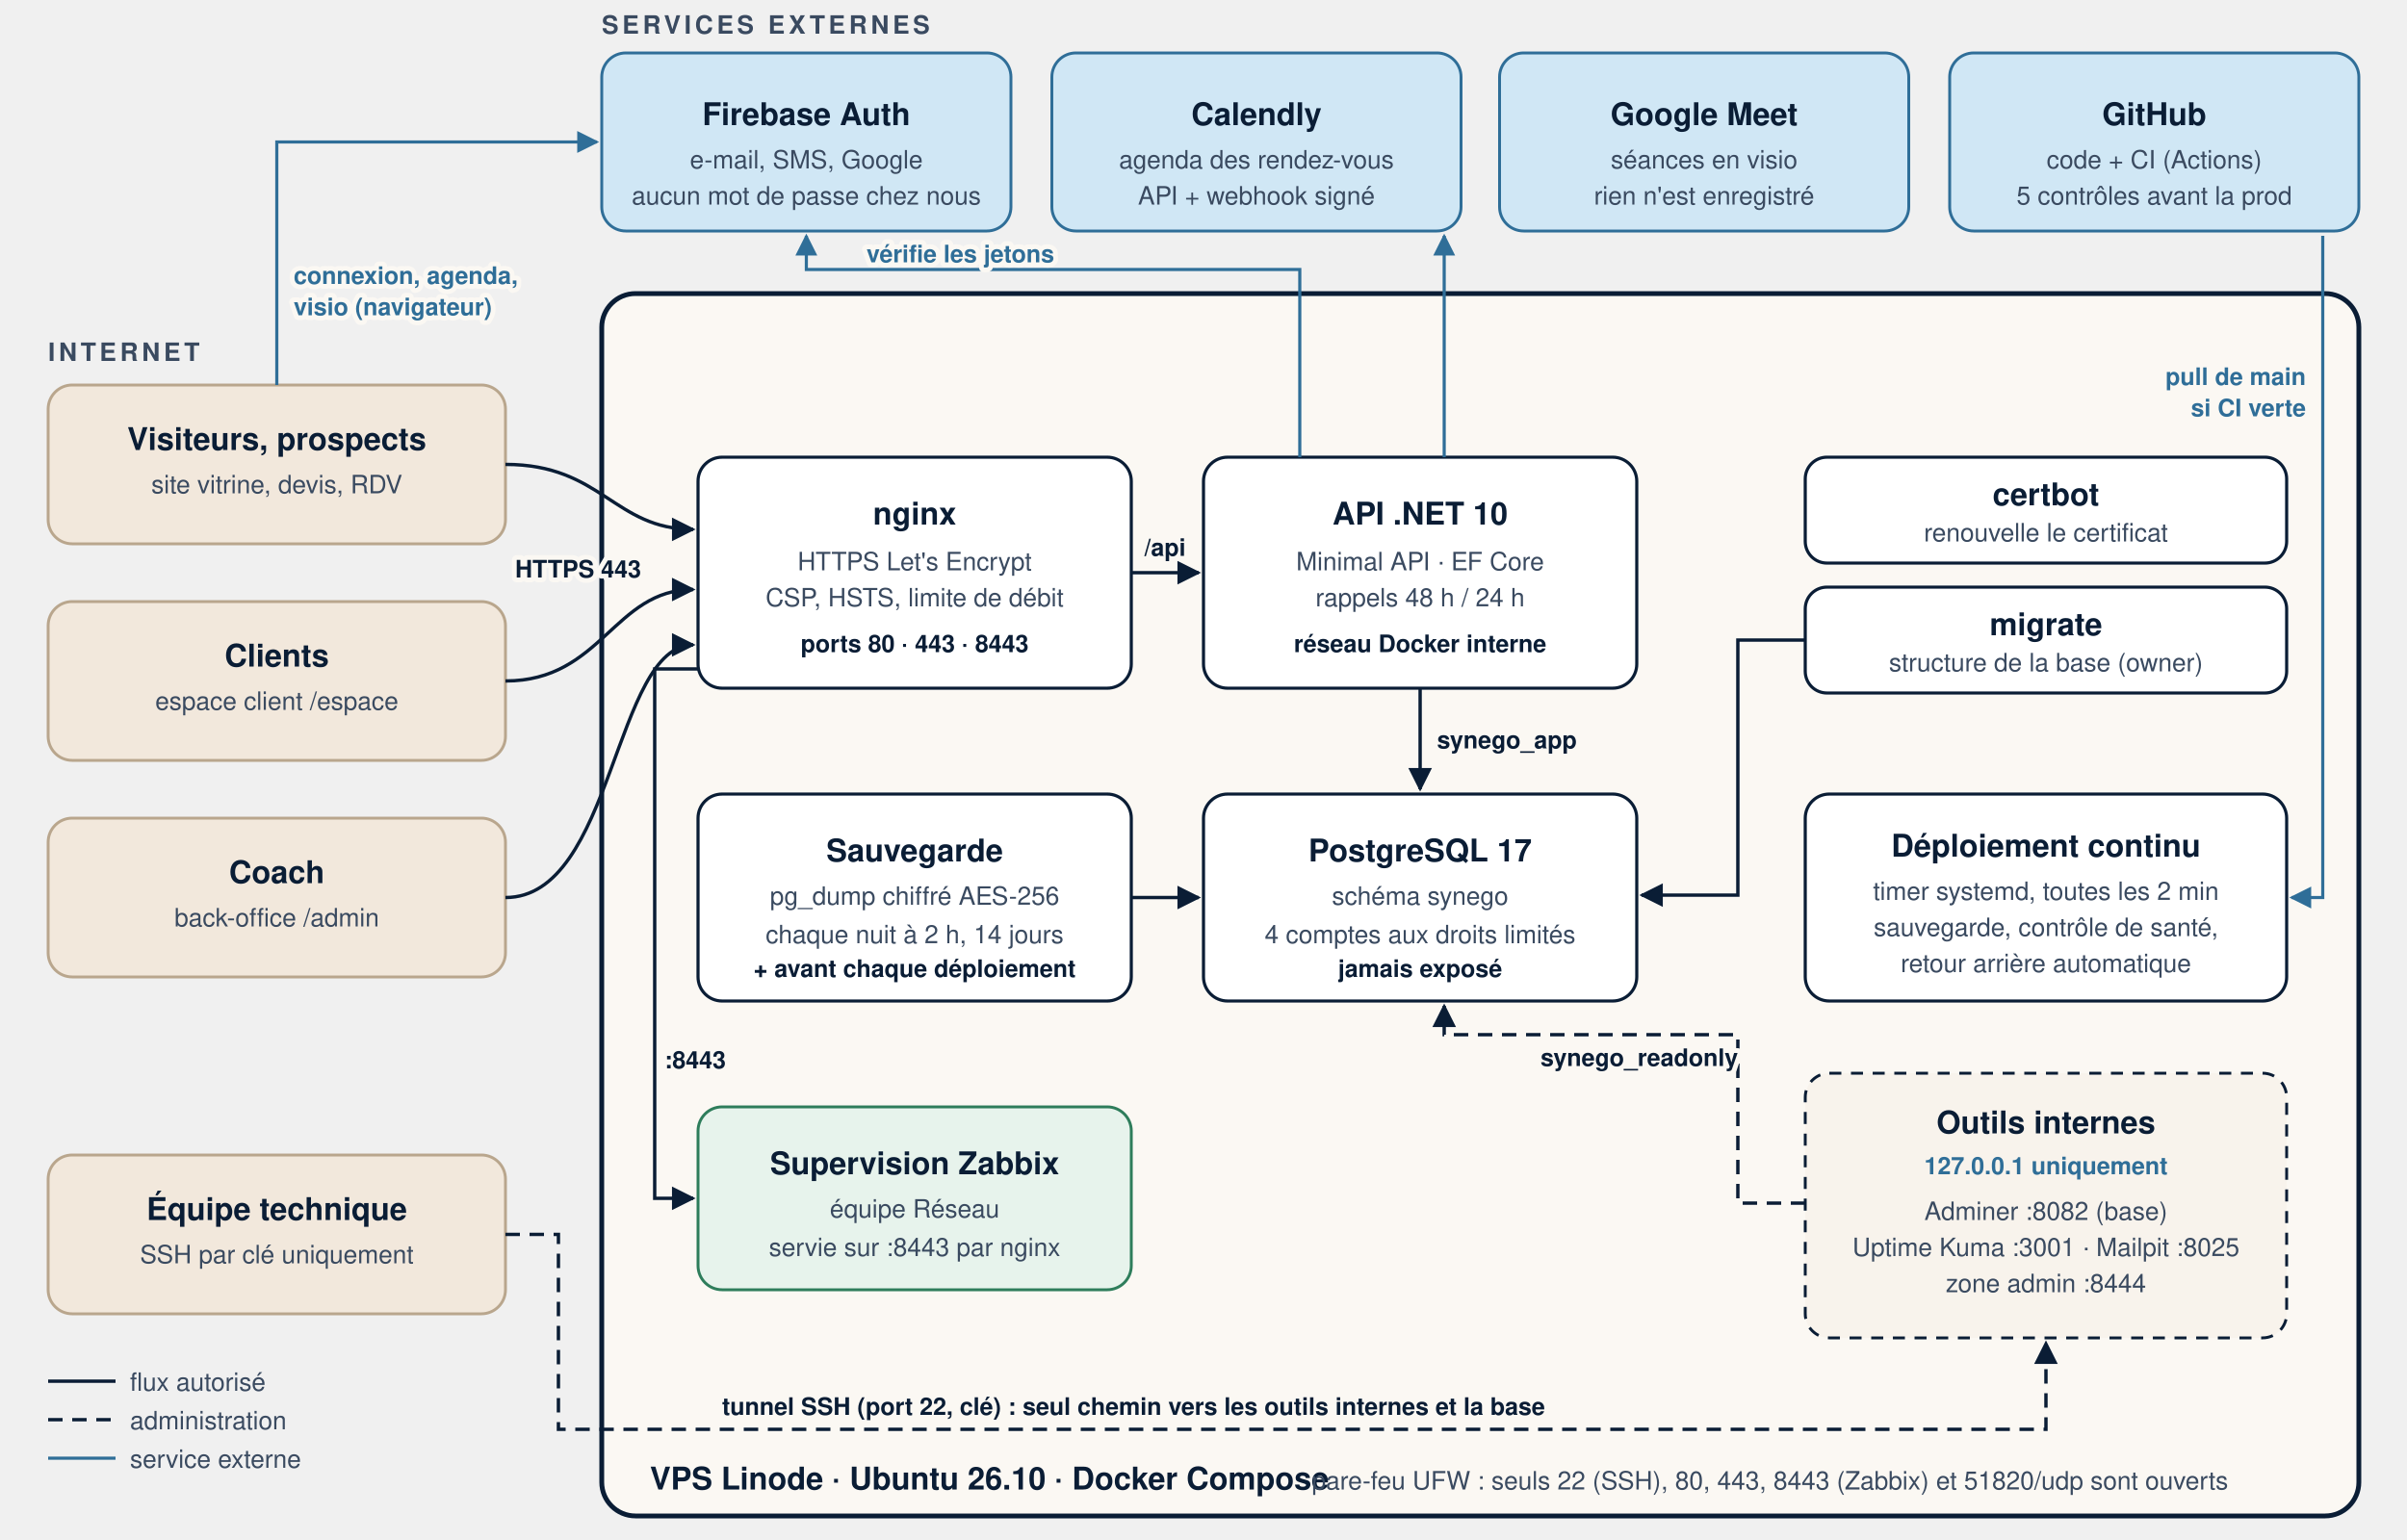
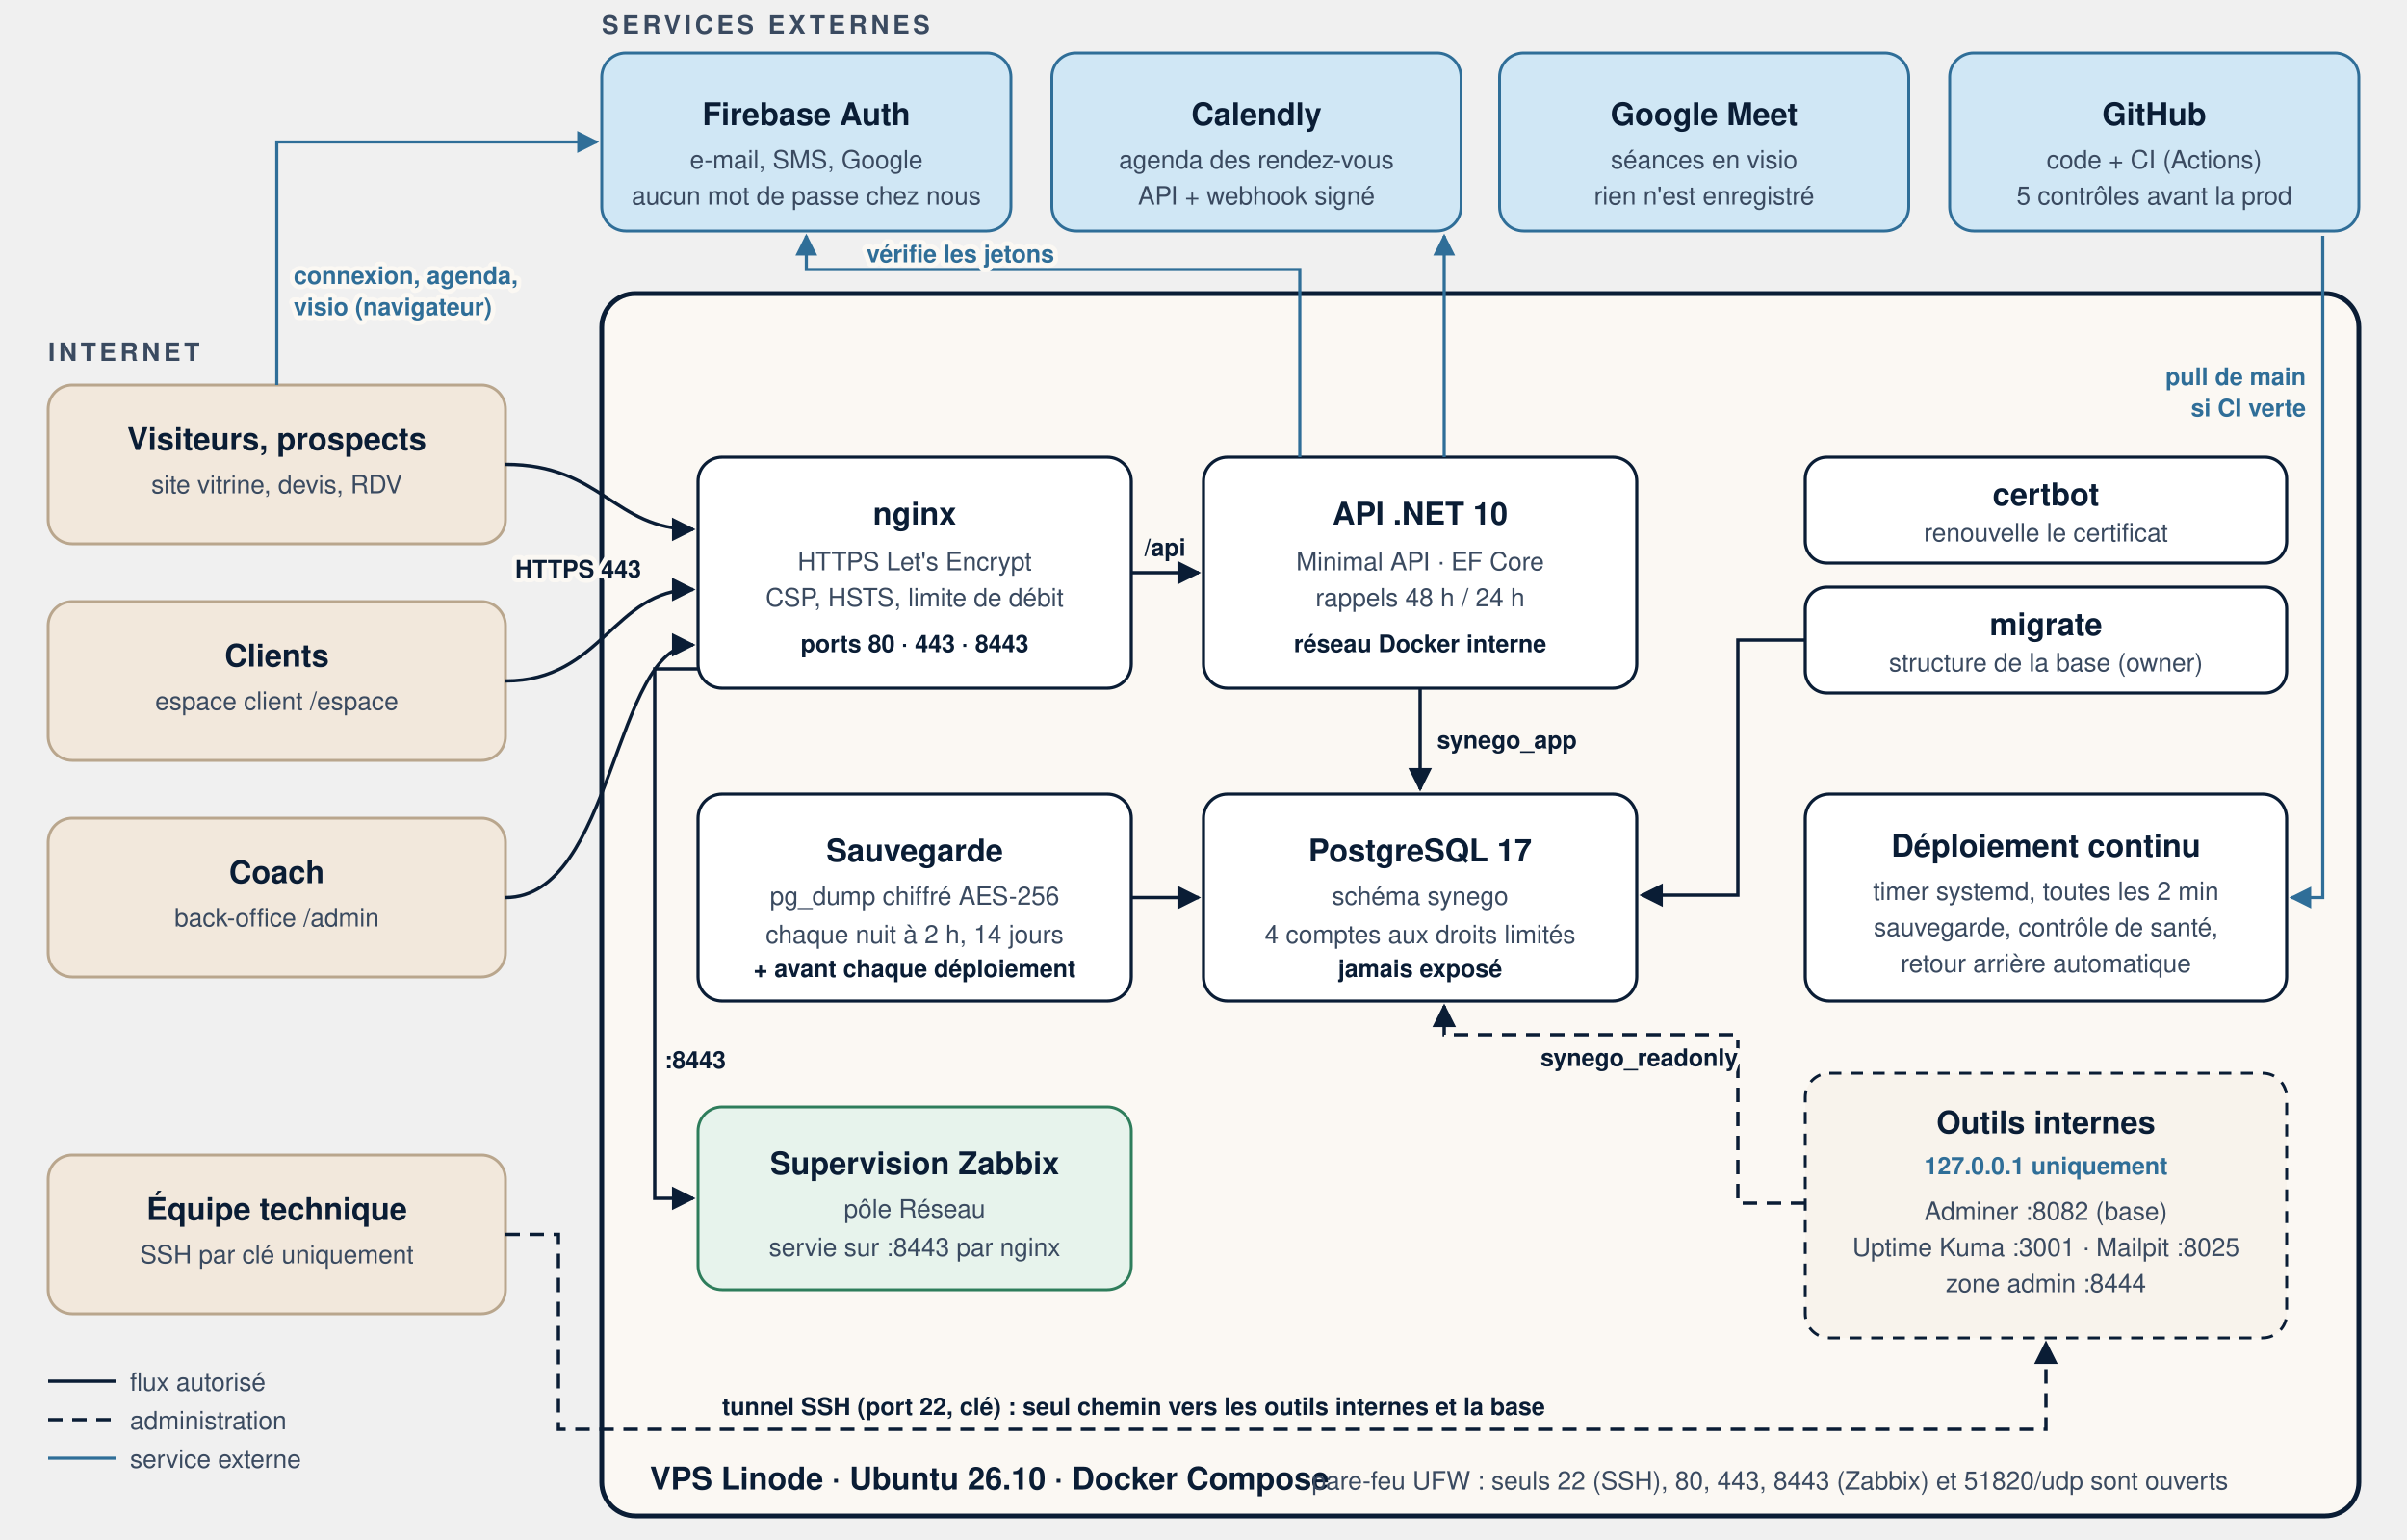
<svg xmlns="http://www.w3.org/2000/svg" viewBox="0 0 1000 640" font-family="Hanken Grotesk Variable, Helvetica, Arial, sans-serif" role="img" aria-label="Schéma d'architecture de Synégo en production">
  <defs>
    <marker id="a" viewBox="0 0 10 10" refX="9" refY="5" markerWidth="7" markerHeight="7" orient="auto-start-reverse">
      <path d="M0 0 10 5 0 10z" fill="#0a1d35" />
    </marker>
    <marker id="b" viewBox="0 0 10 10" refX="9" refY="5" markerWidth="7" markerHeight="7" orient="auto-start-reverse">
      <path d="M0 0 10 5 0 10z" fill="#2f6e98" />
    </marker>
    <style>
      .box{fill:#fff;stroke:#0a1d35;stroke-width:1.3}
      .ext{fill:#d0e7f5;stroke:#2f6e98;stroke-width:1.2}
      .usr{fill:#f2e8dc;stroke:#b9a68d;stroke-width:1.2}
      .int{fill:#f8f3ec;stroke:#0a1d35;stroke-width:1.2;stroke-dasharray:5 4}
      .res{fill:#e7f3ec;stroke:#2e7d5b;stroke-width:1.2}
      .t{font-size:13px;font-weight:650;fill:#0a1d35}
      .s{font-size:10.5px;fill:#3a4a60}
      .l{font-size:10px;fill:#0a1d35;font-weight:600}
      .lb{font-size:10px;fill:#2f6e98;font-weight:600}
      .f{fill:none;stroke:#0a1d35;stroke-width:1.4}
      .fb{fill:none;stroke:#2f6e98;stroke-width:1.3}
      .fd{fill:none;stroke:#0a1d35;stroke-width:1.4;stroke-dasharray:6 4}
      .halo{paint-order:stroke;stroke:#fbf8f3;stroke-width:4px;stroke-linejoin:round}
    </style>
  </defs>
  <text x="250" y="14" class="s" font-weight="600" letter-spacing="1.5">SERVICES EXTERNES</text>
  <rect class="ext" x="250" y="22" width="170" height="74" rx="10" />
  <text x="335" y="52" class="t" text-anchor="middle">Firebase Auth</text>
  <text x="335" y="70" class="s" text-anchor="middle">e-mail, SMS, Google</text>
  <text x="335" y="85" class="s" text-anchor="middle">aucun mot de passe chez nous</text>
  <rect class="ext" x="437" y="22" width="170" height="74" rx="10" />
  <text x="522" y="52" class="t" text-anchor="middle">Calendly</text>
  <text x="522" y="70" class="s" text-anchor="middle">agenda des rendez-vous</text>
  <text x="522" y="85" class="s" text-anchor="middle">API + webhook signé</text>
  <rect class="ext" x="623" y="22" width="170" height="74" rx="10" />
  <text x="708" y="52" class="t" text-anchor="middle">Google Meet</text>
  <text x="708" y="70" class="s" text-anchor="middle">séances en visio</text>
  <text x="708" y="85" class="s" text-anchor="middle">rien n'est enregistré</text>
  <rect class="ext" x="810" y="22" width="170" height="74" rx="10" />
  <text x="895" y="52" class="t" text-anchor="middle">GitHub</text>
  <text x="895" y="70" class="s" text-anchor="middle">code + CI (Actions)</text>
  <text x="895" y="85" class="s" text-anchor="middle">5 contrôles avant la prod</text>
  <text x="20" y="150" class="s" font-weight="600" letter-spacing="1.5">INTERNET</text>
  <rect class="usr" x="20" y="160" width="190" height="66" rx="10" />
  <text x="115" y="187" class="t" text-anchor="middle">Visiteurs, prospects</text>
  <text x="115" y="205" class="s" text-anchor="middle">site vitrine, devis, RDV</text>
  <rect class="usr" x="20" y="250" width="190" height="66" rx="10" />
  <text x="115" y="277" class="t" text-anchor="middle">Clients</text>
  <text x="115" y="295" class="s" text-anchor="middle">espace client /espace</text>
  <rect class="usr" x="20" y="340" width="190" height="66" rx="10" />
  <text x="115" y="367" class="t" text-anchor="middle">Coach</text>
  <text x="115" y="385" class="s" text-anchor="middle">back-office /admin</text>
  <rect class="usr" x="20" y="480" width="190" height="66" rx="10" />
  <text x="115" y="507" class="t" text-anchor="middle">Équipe technique</text>
  <text x="115" y="525" class="s" text-anchor="middle">SSH par clé uniquement</text>
  <rect x="250" y="122" width="730" height="508" rx="14" fill="#fbf8f3" stroke="#0a1d35" stroke-width="2" />
  <text x="270" y="619" class="t" font-size="12">VPS Linode · Ubuntu 26.10 · Docker Compose</text>
  <text x="545" y="619" class="s">pare-feu UFW : seuls 22 (SSH), 80, 443, 8443 (Zabbix) et 51820/udp sont ouverts</text>
  <rect class="box" x="290" y="190" width="180" height="96" rx="10" />
  <text x="380" y="218" class="t" text-anchor="middle">nginx</text>
  <text x="380" y="237" class="s" text-anchor="middle">HTTPS Let's Encrypt</text>
  <text x="380" y="252" class="s" text-anchor="middle">CSP, HSTS, limite de débit</text>
  <text x="380" y="271" class="l" text-anchor="middle">ports 80 · 443 · 8443</text>
  <rect class="box" x="500" y="190" width="180" height="96" rx="10" />
  <text x="590" y="218" class="t" text-anchor="middle">API .NET 10</text>
  <text x="590" y="237" class="s" text-anchor="middle">Minimal API · EF Core</text>
  <text x="590" y="252" class="s" text-anchor="middle">rappels 48 h / 24 h</text>
  <text x="590" y="271" class="l" text-anchor="middle">réseau Docker interne</text>
  <rect class="box" x="500" y="330" width="180" height="86" rx="10" />
  <text x="590" y="358" class="t" text-anchor="middle">PostgreSQL 17</text>
  <text x="590" y="376" class="s" text-anchor="middle">schéma synego</text>
  <text x="590" y="392" class="s" text-anchor="middle">4 comptes aux droits limités</text>
  <text x="590" y="406" class="l" text-anchor="middle">jamais exposé</text>
  <rect class="box" x="290" y="330" width="180" height="86" rx="10" />
  <text x="380" y="358" class="t" text-anchor="middle">Sauvegarde</text>
  <text x="380" y="376" class="s" text-anchor="middle">pg_dump chiffré AES-256</text>
  <text x="380" y="392" class="s" text-anchor="middle">chaque nuit à 2 h, 14 jours</text>
  <text x="380" y="406" class="l" text-anchor="middle">+ avant chaque déploiement</text>
  <rect class="res" x="290" y="460" width="180" height="76" rx="10" />
  <text x="380" y="488" class="t" text-anchor="middle">Supervision Zabbix</text>
-   <text x="380" y="506" class="s" text-anchor="middle">équipe Réseau</text>
+   <text x="380" y="506" class="s" text-anchor="middle">pôle Réseau</text>
  <text x="380" y="522" class="s" text-anchor="middle">servie sur :8443 par nginx</text>
  <rect class="box" x="750" y="190" width="200" height="44" rx="9" />
  <text x="850" y="210" class="t" text-anchor="middle" font-size="12">certbot</text>
  <text x="850" y="225" class="s" text-anchor="middle">renouvelle le certificat</text>
  <rect class="box" x="750" y="244" width="200" height="44" rx="9" />
  <text x="850" y="264" class="t" text-anchor="middle" font-size="12">migrate</text>
  <text x="850" y="279" class="s" text-anchor="middle">structure de la base (owner)</text>
  <rect class="box" x="750" y="330" width="200" height="86" rx="10" />
  <text x="850" y="356" class="t" text-anchor="middle">Déploiement continu</text>
  <text x="850" y="374" class="s" text-anchor="middle">timer systemd, toutes les 2 min</text>
  <text x="850" y="389" class="s" text-anchor="middle">sauvegarde, contrôle de santé,</text>
  <text x="850" y="404" class="s" text-anchor="middle">retour arrière automatique</text>
  <rect class="int" x="750" y="446" width="200" height="110" rx="10" />
  <text x="850" y="471" class="t" text-anchor="middle">Outils internes</text>
  <text x="850" y="488" class="lb" text-anchor="middle">127.0.0.1 uniquement</text>
  <text x="850" y="507" class="s" text-anchor="middle">Adminer :8082 (base)</text>
  <text x="850" y="522" class="s" text-anchor="middle">Uptime Kuma :3001 · Mailpit :8025</text>
  <text x="850" y="537" class="s" text-anchor="middle">zone admin :8444</text>
  <path class="f" d="M210 193 C250 193 255 220 288 220" marker-end="url(#a)" />
  <path class="f" d="M210 283 C250 283 255 245 288 245" marker-end="url(#a)" />
  <path class="f" d="M210 373 C255 373 255 268 288 268" marker-end="url(#a)" />
  <text x="214" y="240" class="l halo">HTTPS 443</text>
  <path class="f" d="M470 238 H498" marker-end="url(#a)" />
  <text x="484" y="231" class="l halo" text-anchor="middle">/api</text>
  <path class="f" d="M590 286 V328" marker-end="url(#a)" />
  <text x="597" y="311" class="l halo">synego_app</text>
  <path class="f" d="M470 373 H498" marker-end="url(#a)" />
  <path class="f" d="M290 278 H272 V498 H288" marker-end="url(#a)" />
  <text x="276" y="444" class="l halo">:8443</text>
  <path class="f" d="M750 266 H722 V372 H682" marker-end="url(#a)" />
  <path class="fd" d="M750 500 H722 V430 H600 V418" marker-end="url(#a)" />
  <text x="640" y="443" class="l halo">synego_readonly</text>
  <path class="fb" d="M540 190 V112 H335 V98" marker-end="url(#b)" />
  <text x="360" y="109" class="lb halo">vérifie les jetons</text>
  <path class="fb" d="M600 190 V98" marker-end="url(#b)" />
  <path class="fb" d="M115 160 V59 H248" marker-end="url(#b)" />
  <text x="122" y="118" class="lb halo">connexion, agenda,</text>
  <text x="122" y="131" class="lb halo">visio (navigateur)</text>
  <path class="fb" d="M965 98 V373 H952" marker-end="url(#b)" />
  <text x="958" y="160" class="lb halo" text-anchor="end">pull de main</text>
  <text x="958" y="173" class="lb halo" text-anchor="end">si CI verte</text>
  <path class="fd" d="M210 513 H232 V594 H850 V558" marker-end="url(#a)" />
  <text x="300" y="588" class="l halo">tunnel SSH (port 22, clé) : seul chemin vers les outils internes et la base</text>
  <line x1="20" y1="574" x2="48" y2="574" class="f" />
  <text x="54" y="578" class="s">flux autorisé</text>
  <line x1="20" y1="590" x2="48" y2="590" class="fd" />
  <text x="54" y="594" class="s">administration</text>
  <line x1="20" y1="606" x2="48" y2="606" class="fb" />
  <text x="54" y="610" class="s">service externe</text>
</svg>
